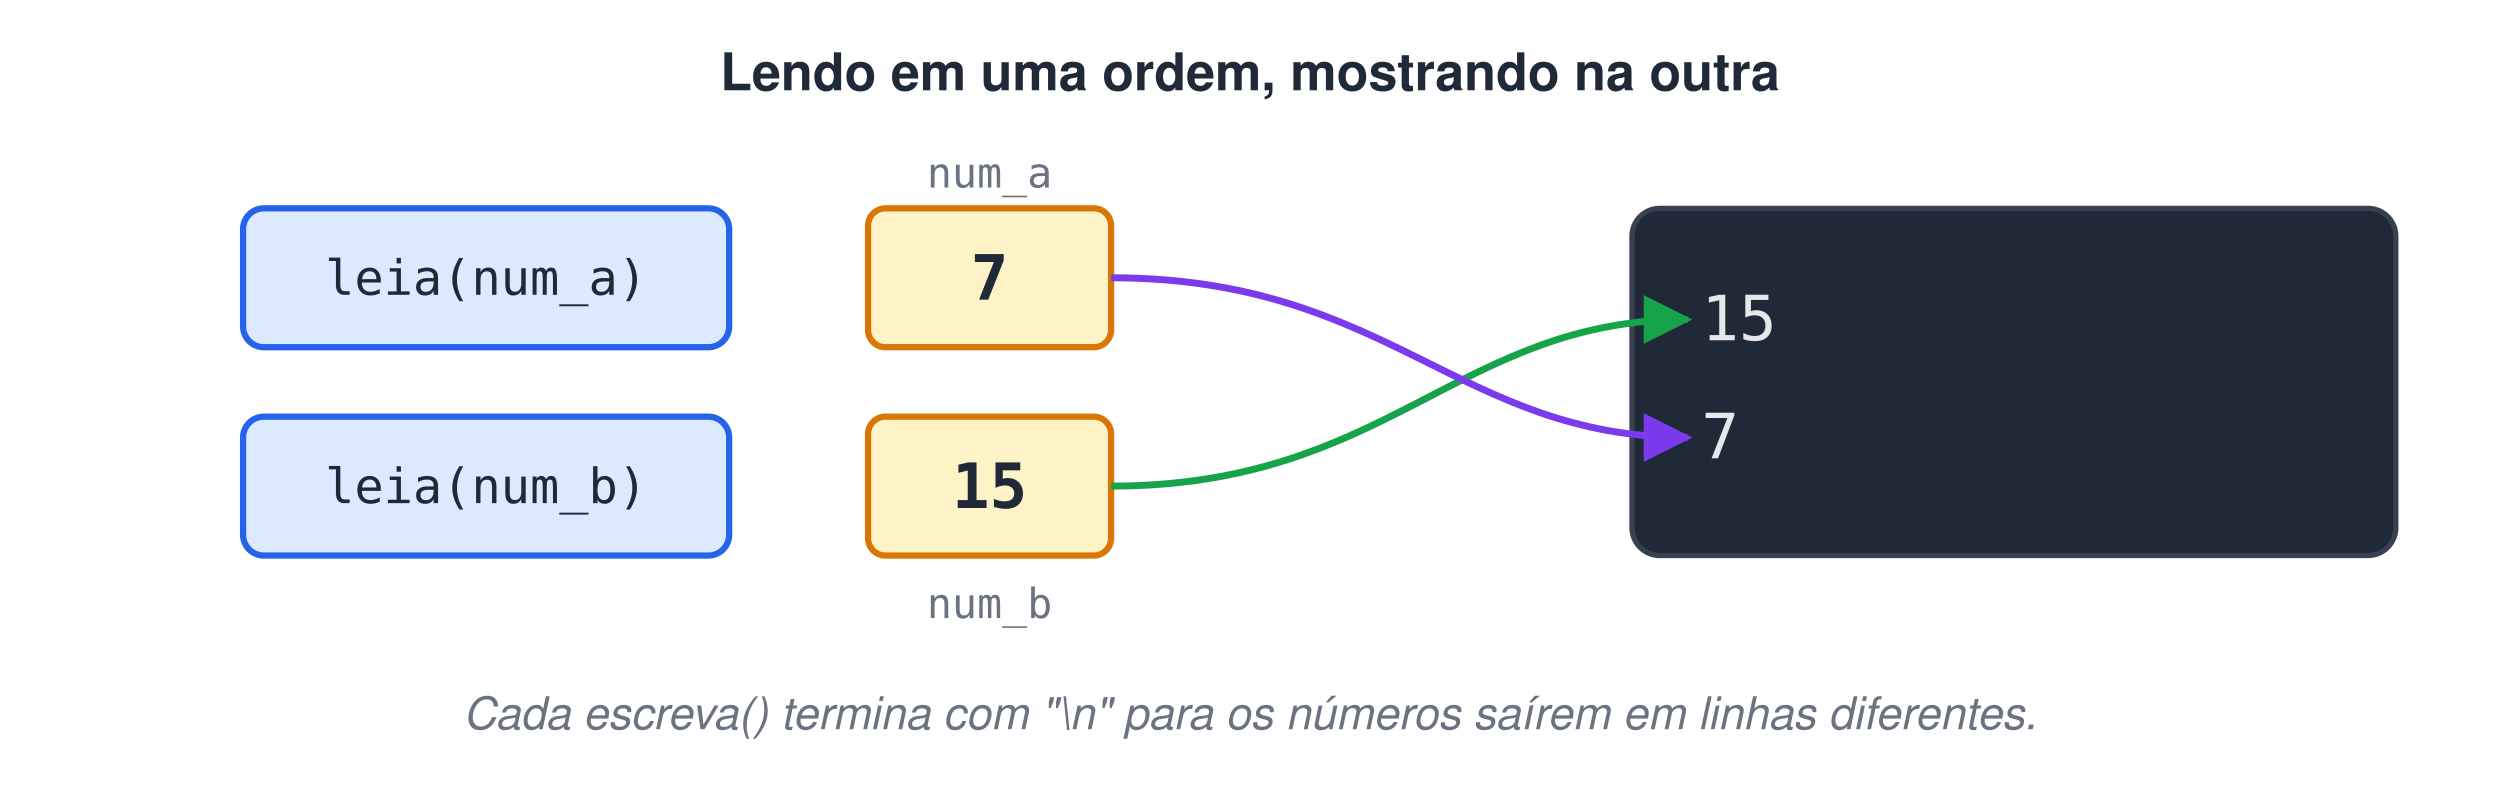
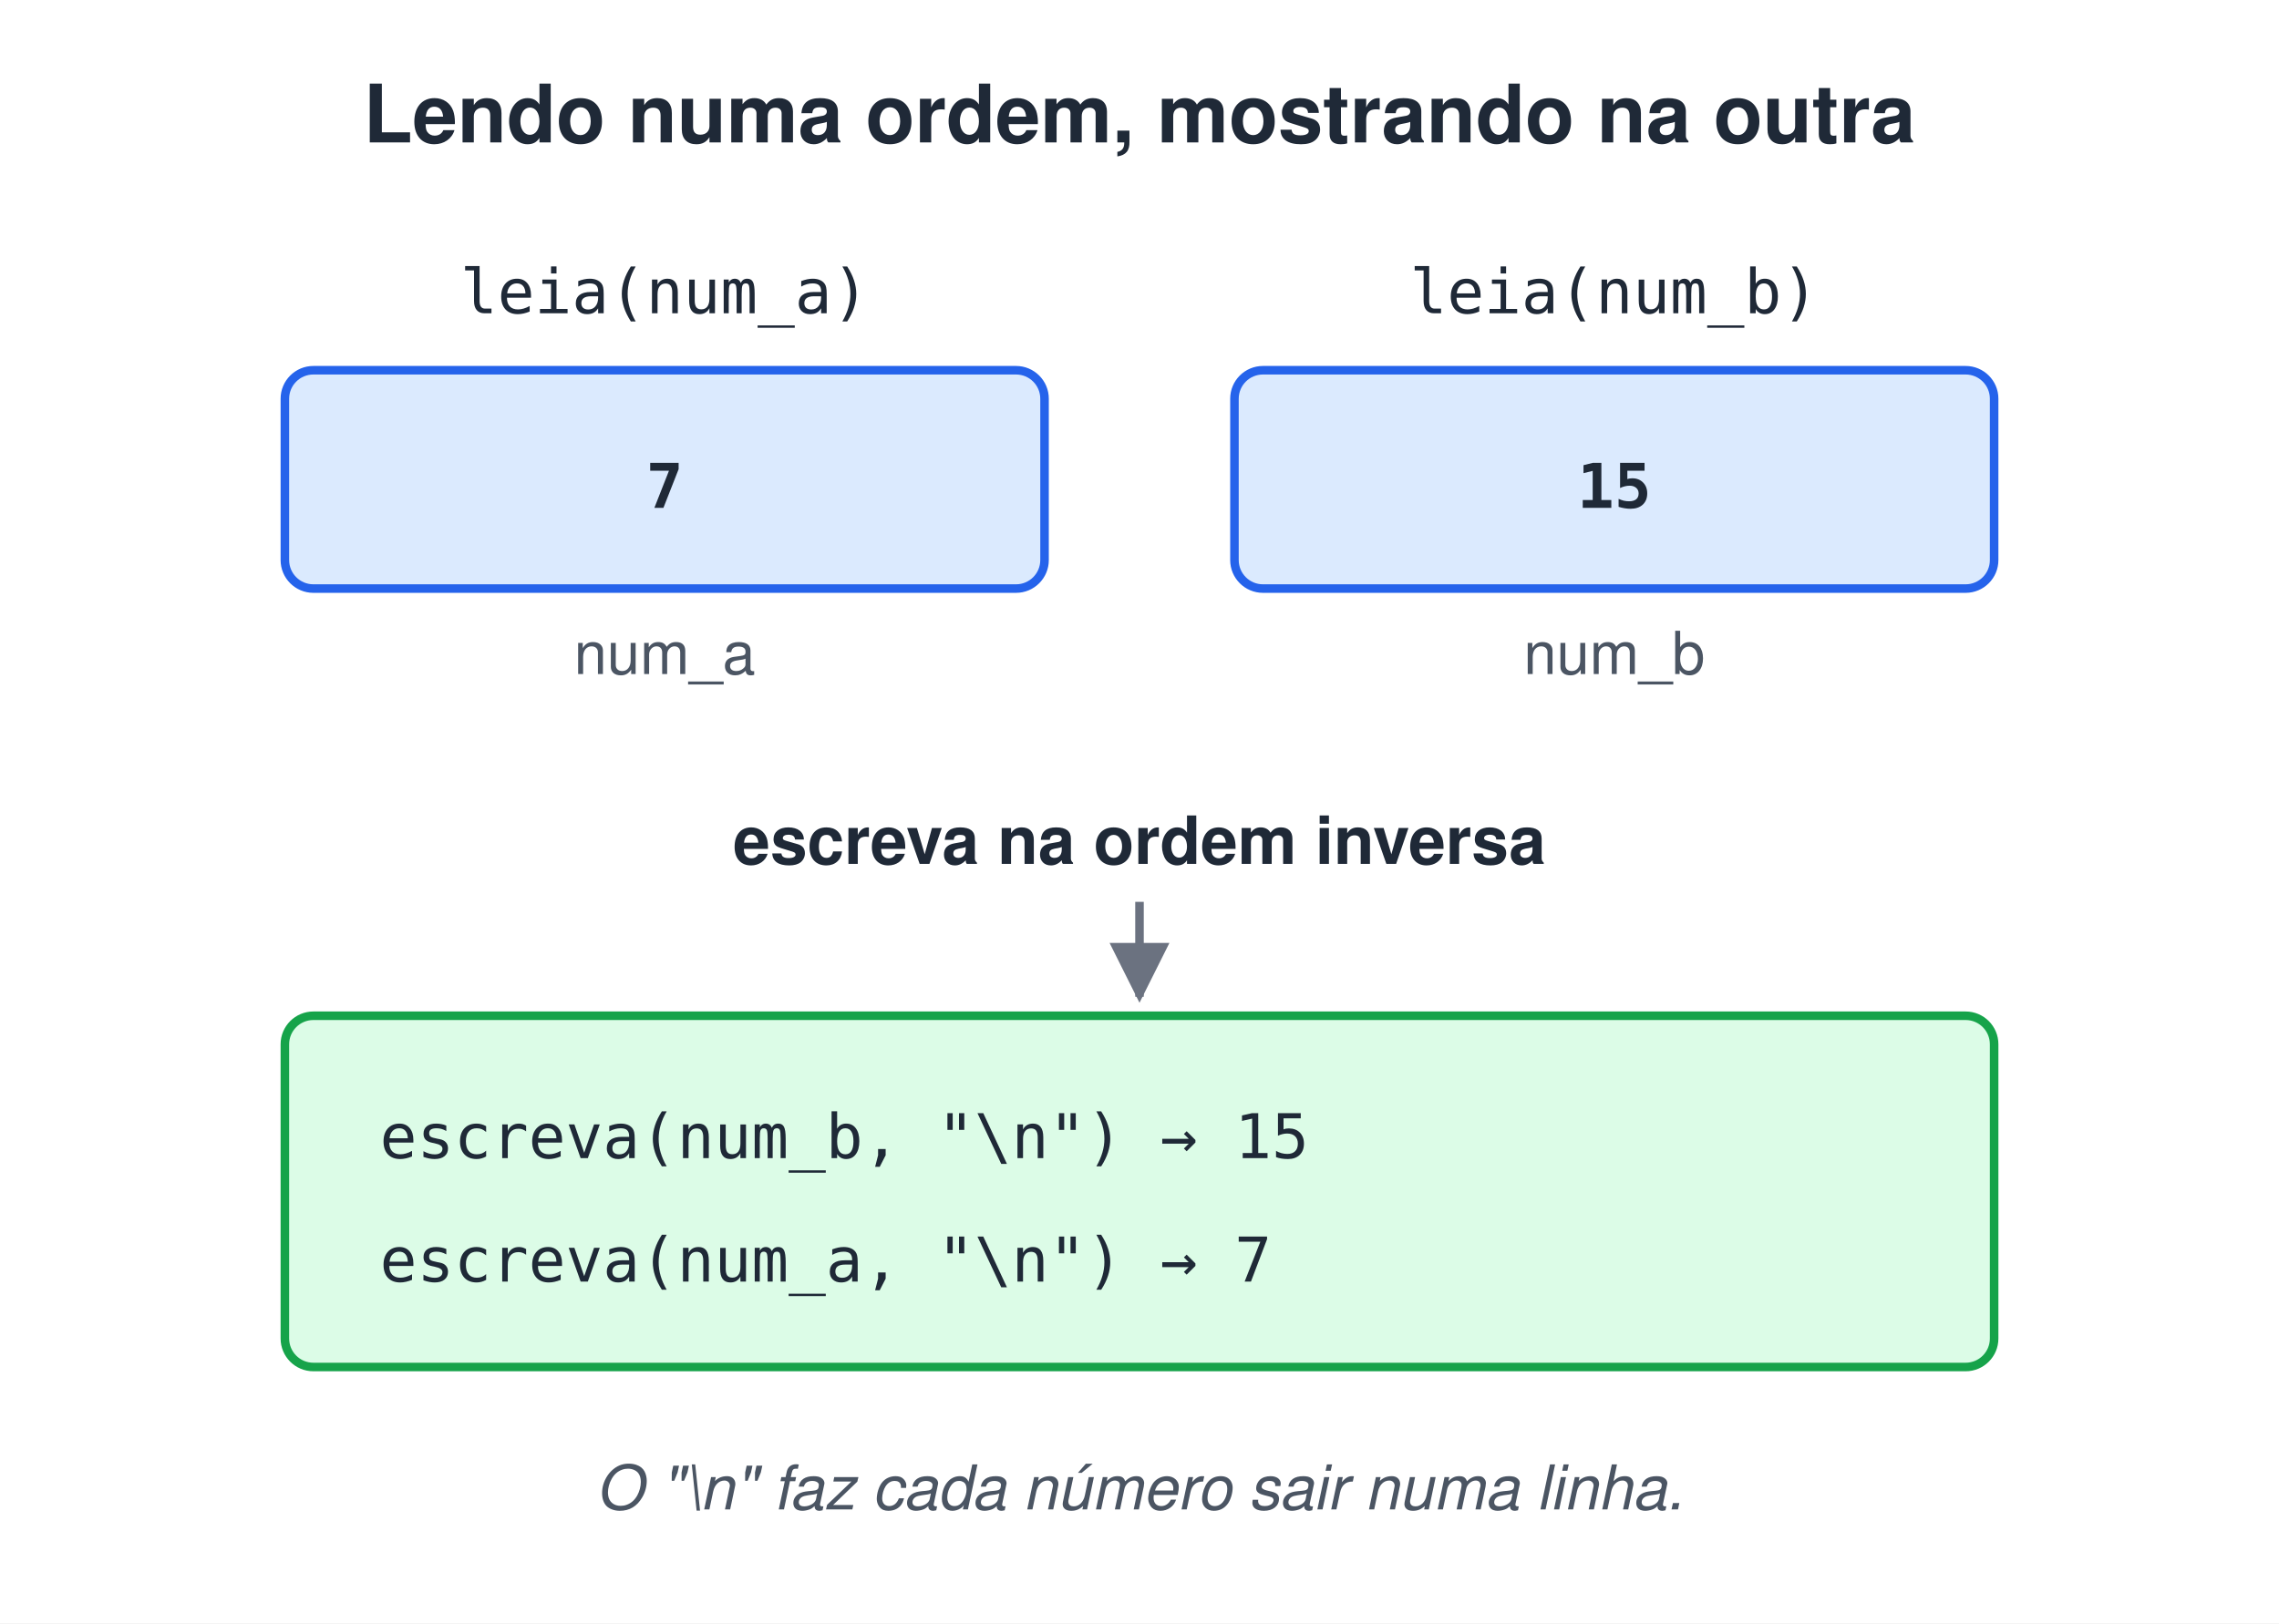
- <svg xmlns="http://www.w3.org/2000/svg" width="720" height="228" viewBox="0 0 720 228">
-   <style>text{font-family:Helvetica, Arial, 'DejaVu Sans', sans-serif}.m{font-family:Menlo, Consolas, 'DejaVu Sans Mono', monospace}</style>
+ <svg xmlns="http://www.w3.org/2000/svg" width="480" height="342" viewBox="0 0 480 342">
+   <style>text{white-space:pre;font-family:Helvetica,Arial,sans-serif;font-size:14px;fill:#1F2937}.t{font-size:17px;font-weight:bold}.b{font-weight:bold}.m{font-family:Menlo,Consolas,monospace;font-size:13px}.s{font-size:12.5px;fill:#4B5563}.n{font-size:13px;font-style:italic;fill:#4B5563}.c{text-anchor:middle}.r{text-anchor:end}.xB{fill:#DBEAFE;stroke:#2563EB}.xG{fill:#DCFCE7;stroke:#16A34A}.xO{fill:#FEF3C7;stroke:#D97706}.xP{fill:#EDE9FE;stroke:#7C3AED}.xR{fill:#FEE2E2;stroke:#DC2626}.xY{fill:#F3F4F6;stroke:#9CA3AF}.xW{fill:#fff;stroke:#9CA3AF}.xT{fill:#CCFBF1;stroke:#0D9488}.xK{fill:#FCE7F3;stroke:#DB2777}rect,ellipse,polygon{stroke-width:1.8}.l{stroke:#6B7280;stroke-width:1.8;fill:none}.d{stroke-dasharray:5 4}</style>
  <defs>
-     <marker id="arv" viewBox="0 0 10 10" refX="9" refY="5" markerWidth="7" markerHeight="7" orient="auto-start-reverse">
-       <path d="M0,0 L10,5 L0,10 z" fill="#16A34A" />
-     </marker>
-     <marker id="arp" viewBox="0 0 10 10" refX="9" refY="5" markerWidth="7" markerHeight="7" orient="auto-start-reverse">
-       <path d="M0,0 L10,5 L0,10 z" fill="#7C3AED" />
+     <marker id="a" viewBox="0 0 10 10" refX="9" refY="5" markerWidth="7" markerHeight="7" orient="auto-start-reverse">
+       <path d="M0,0L10,5L0,10z" fill="#6B7280" />
    </marker>
  </defs>
-   <rect width="100%" height="100%" fill="#ffffff" />
-   <text x="360" y="26" font-size="15" font-weight="bold" fill="#1F2937" text-anchor="middle">Lendo em uma ordem, mostrando na outra</text>
-   <rect x="70" y="60" width="140" height="40" rx="6" fill="#DBEAFE" stroke="#2563EB" stroke-width="1.8" />
-   <text x="140" y="84.9" class="m" font-size="14" fill="#1F2937" text-anchor="middle">leia(num_a)</text>
-   <rect x="250" y="60" width="70" height="40" rx="5" fill="#FEF3C7" stroke="#D97706" stroke-width="1.8" />
-   <text x="285" y="86.3" class="m" font-size="18" font-weight="bold" fill="#1F2937" text-anchor="middle">7</text>
-   <rect x="70" y="120" width="140" height="40" rx="6" fill="#DBEAFE" stroke="#2563EB" stroke-width="1.8" />
-   <text x="140" y="144.9" class="m" font-size="14" fill="#1F2937" text-anchor="middle">leia(num_b)</text>
-   <rect x="250" y="120" width="70" height="40" rx="5" fill="#FEF3C7" stroke="#D97706" stroke-width="1.8" />
-   <text x="285" y="146.3" class="m" font-size="18" font-weight="bold" fill="#1F2937" text-anchor="middle">15</text>
-   <text x="285" y="54" class="m" font-size="12" fill="#6B7280" text-anchor="middle">num_a</text>
-   <text x="285" y="178" class="m" font-size="12" fill="#6B7280" text-anchor="middle">num_b</text>
-   <rect x="470" y="60" width="220" height="100" rx="8" fill="#1F2937" stroke="#374151" stroke-width="1.5" />
-   <text x="490" y="98" class="m" font-size="18" fill="#E5E7EB">15</text>
-   <text x="490" y="132" class="m" font-size="18" fill="#E5E7EB">7</text>
-   <path d="M320,140 C400,140 420,92 486,92" fill="none" stroke="#16A34A" stroke-width="2" marker-end="url(#arv)" />
-   <path d="M320,80 C400,80 420,126 486,126" fill="none" stroke="#7C3AED" stroke-width="2" marker-end="url(#arp)" />
-   <text x="360" y="210" font-size="13" font-style="italic" fill="#6B7280" text-anchor="middle">Cada escreva() termina com "\n" para os números saírem em linhas diferentes.</text>
+   <rect width="100%" height="100%" fill="#fff" />
+   <text x="240.0" y="30" class="t c">Lendo numa ordem, mostrando na outra</text>
+   <text x="140" y="66" class="m c">leia(num_a)</text>
+   <rect x="60" y="78" width="160" height="46" rx="6" class="xB" />
+   <text x="140" y="107" class="m b c">7</text>
+   <text x="140" y="142" class="s c">num_a</text>
+   <text x="340" y="66" class="m c">leia(num_b)</text>
+   <rect x="260" y="78" width="160" height="46" rx="6" class="xB" />
+   <text x="340" y="107" class="m b c">15</text>
+   <text x="340" y="142" class="s c">num_b</text>
+   <text x="240" y="182" class="b c">escreva na ordem inversa</text>
+   <path d="M240,190 L240,210" class="l" marker-end="url(#a)" />
+   <rect x="60" y="214" width="360" height="74" rx="6" class="xG" />
+   <text x="80" y="244" class="m">escreva(num_b, "\n")   → 15</text>
+   <text x="80" y="270" class="m">escreva(num_a, "\n")   → 7</text>
+   <text x="240.0" y="318" class="n c">O "\n" faz cada número sair numa linha.</text>
</svg>
